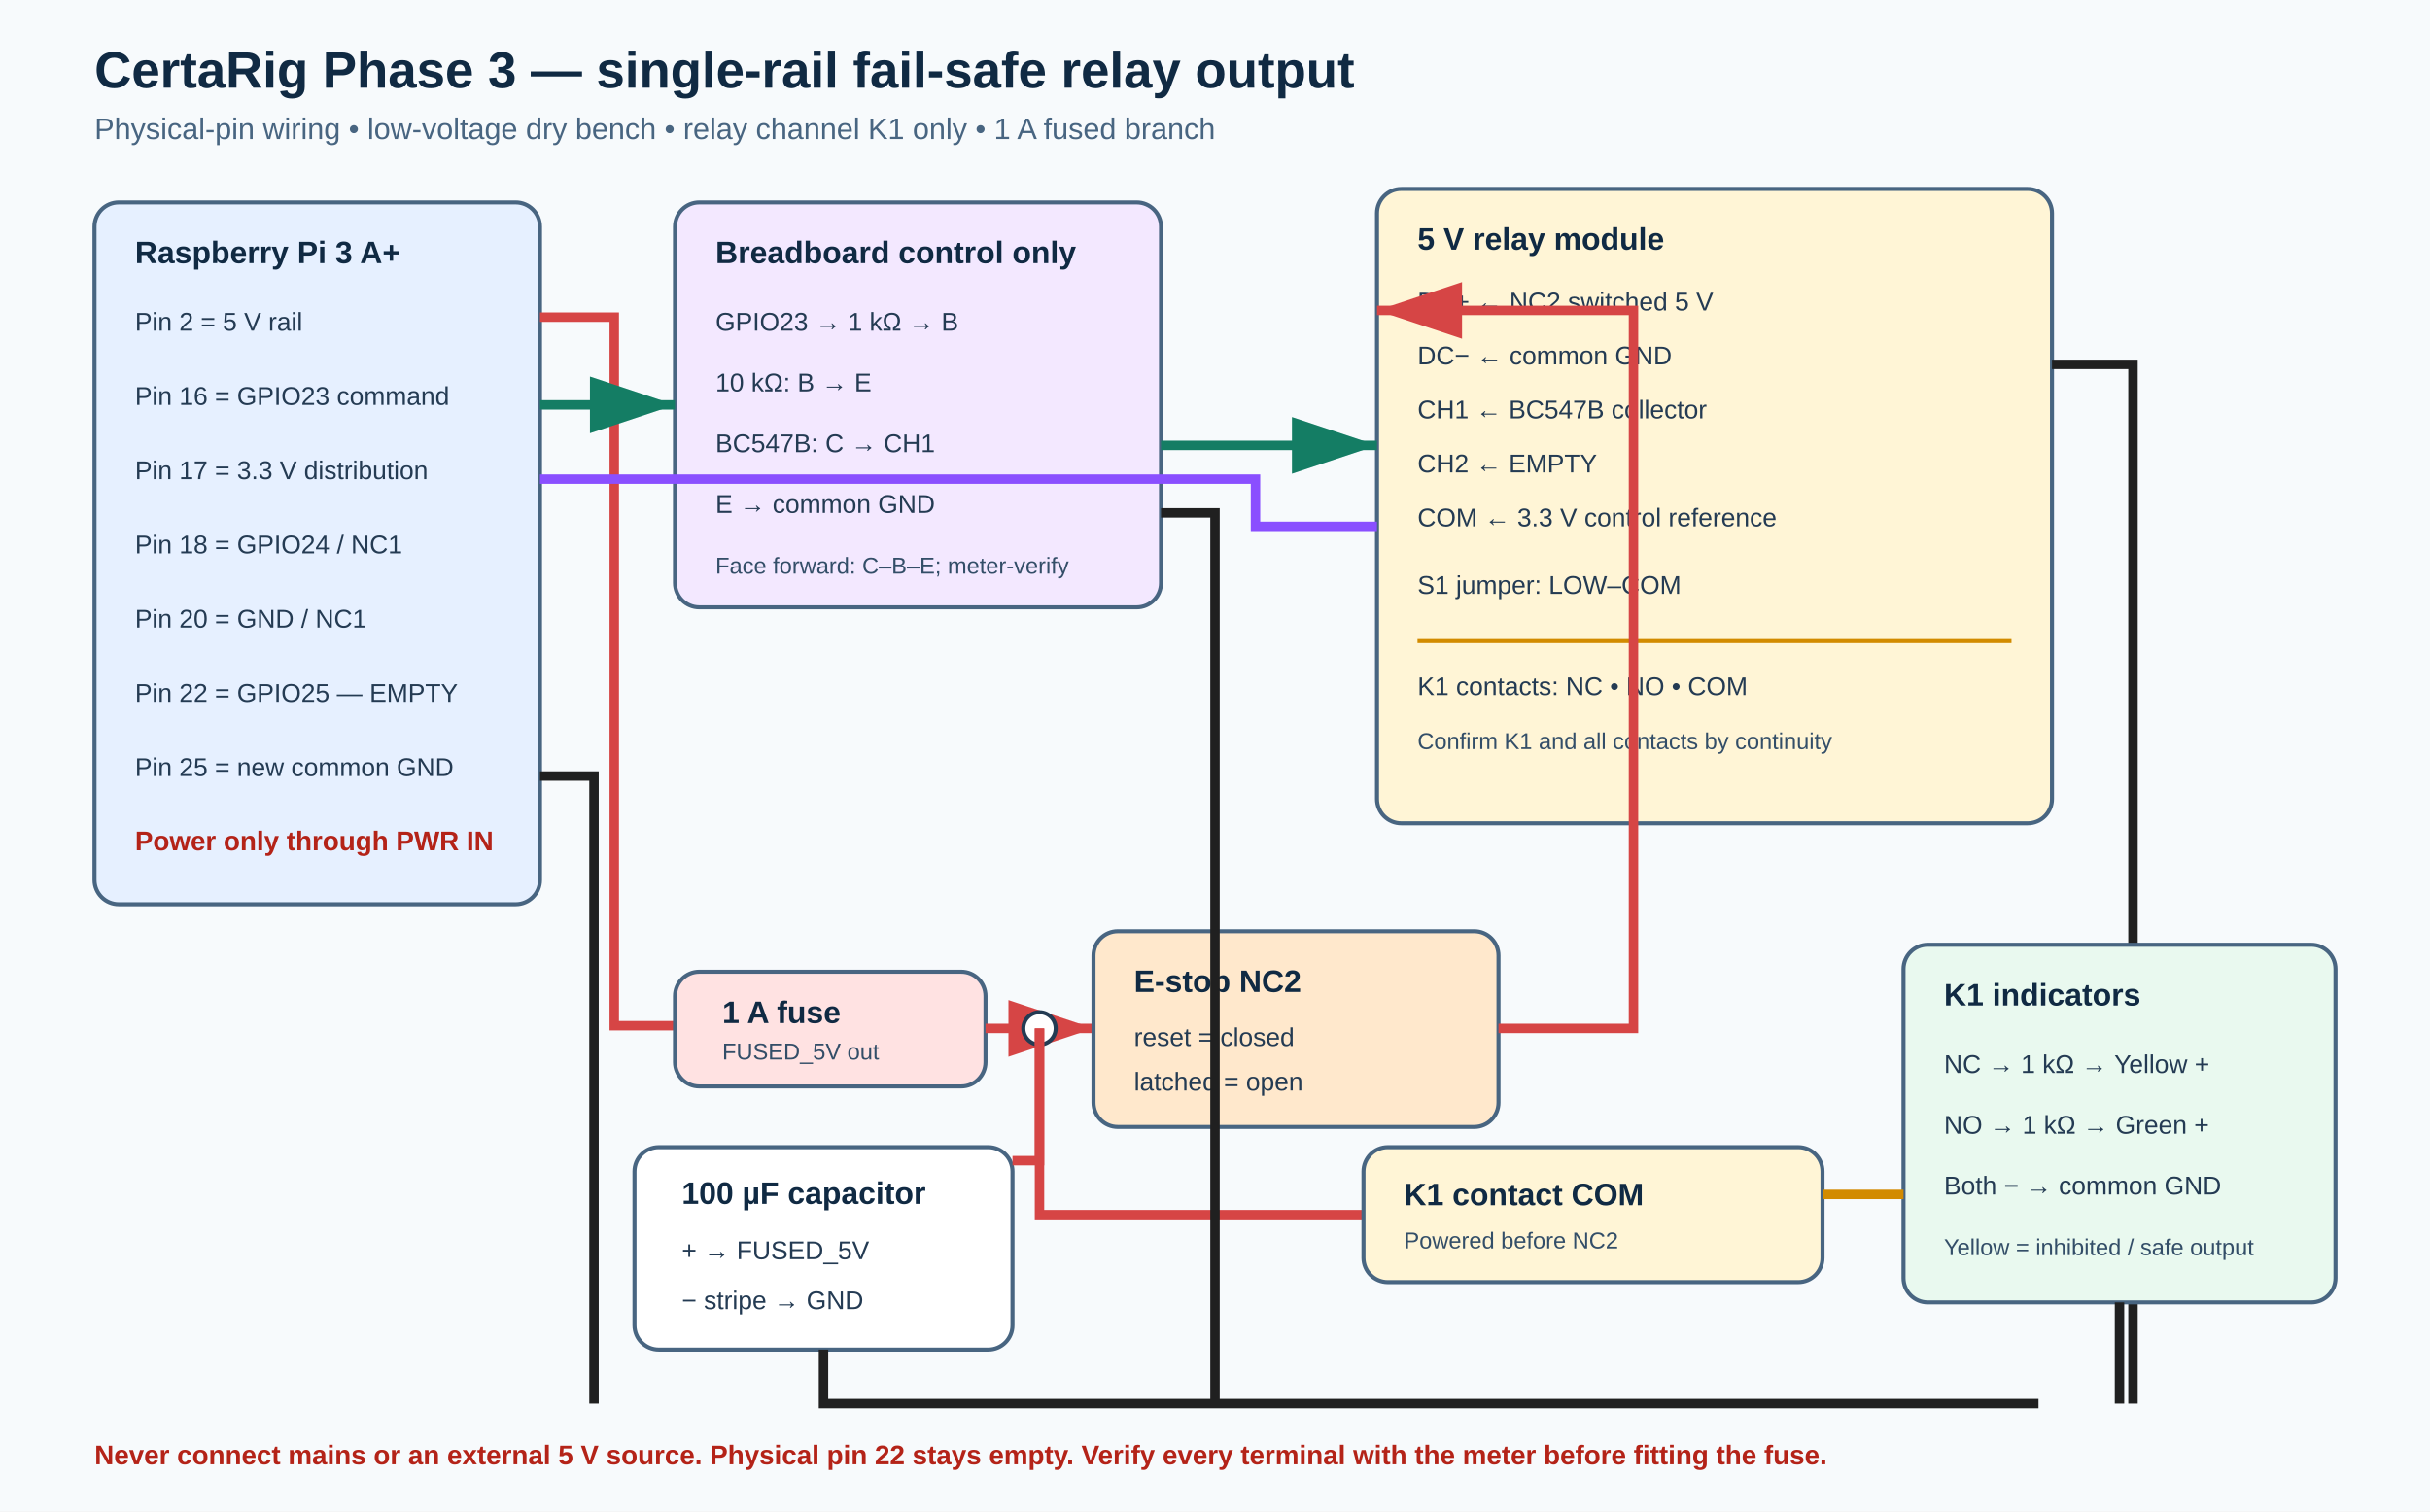
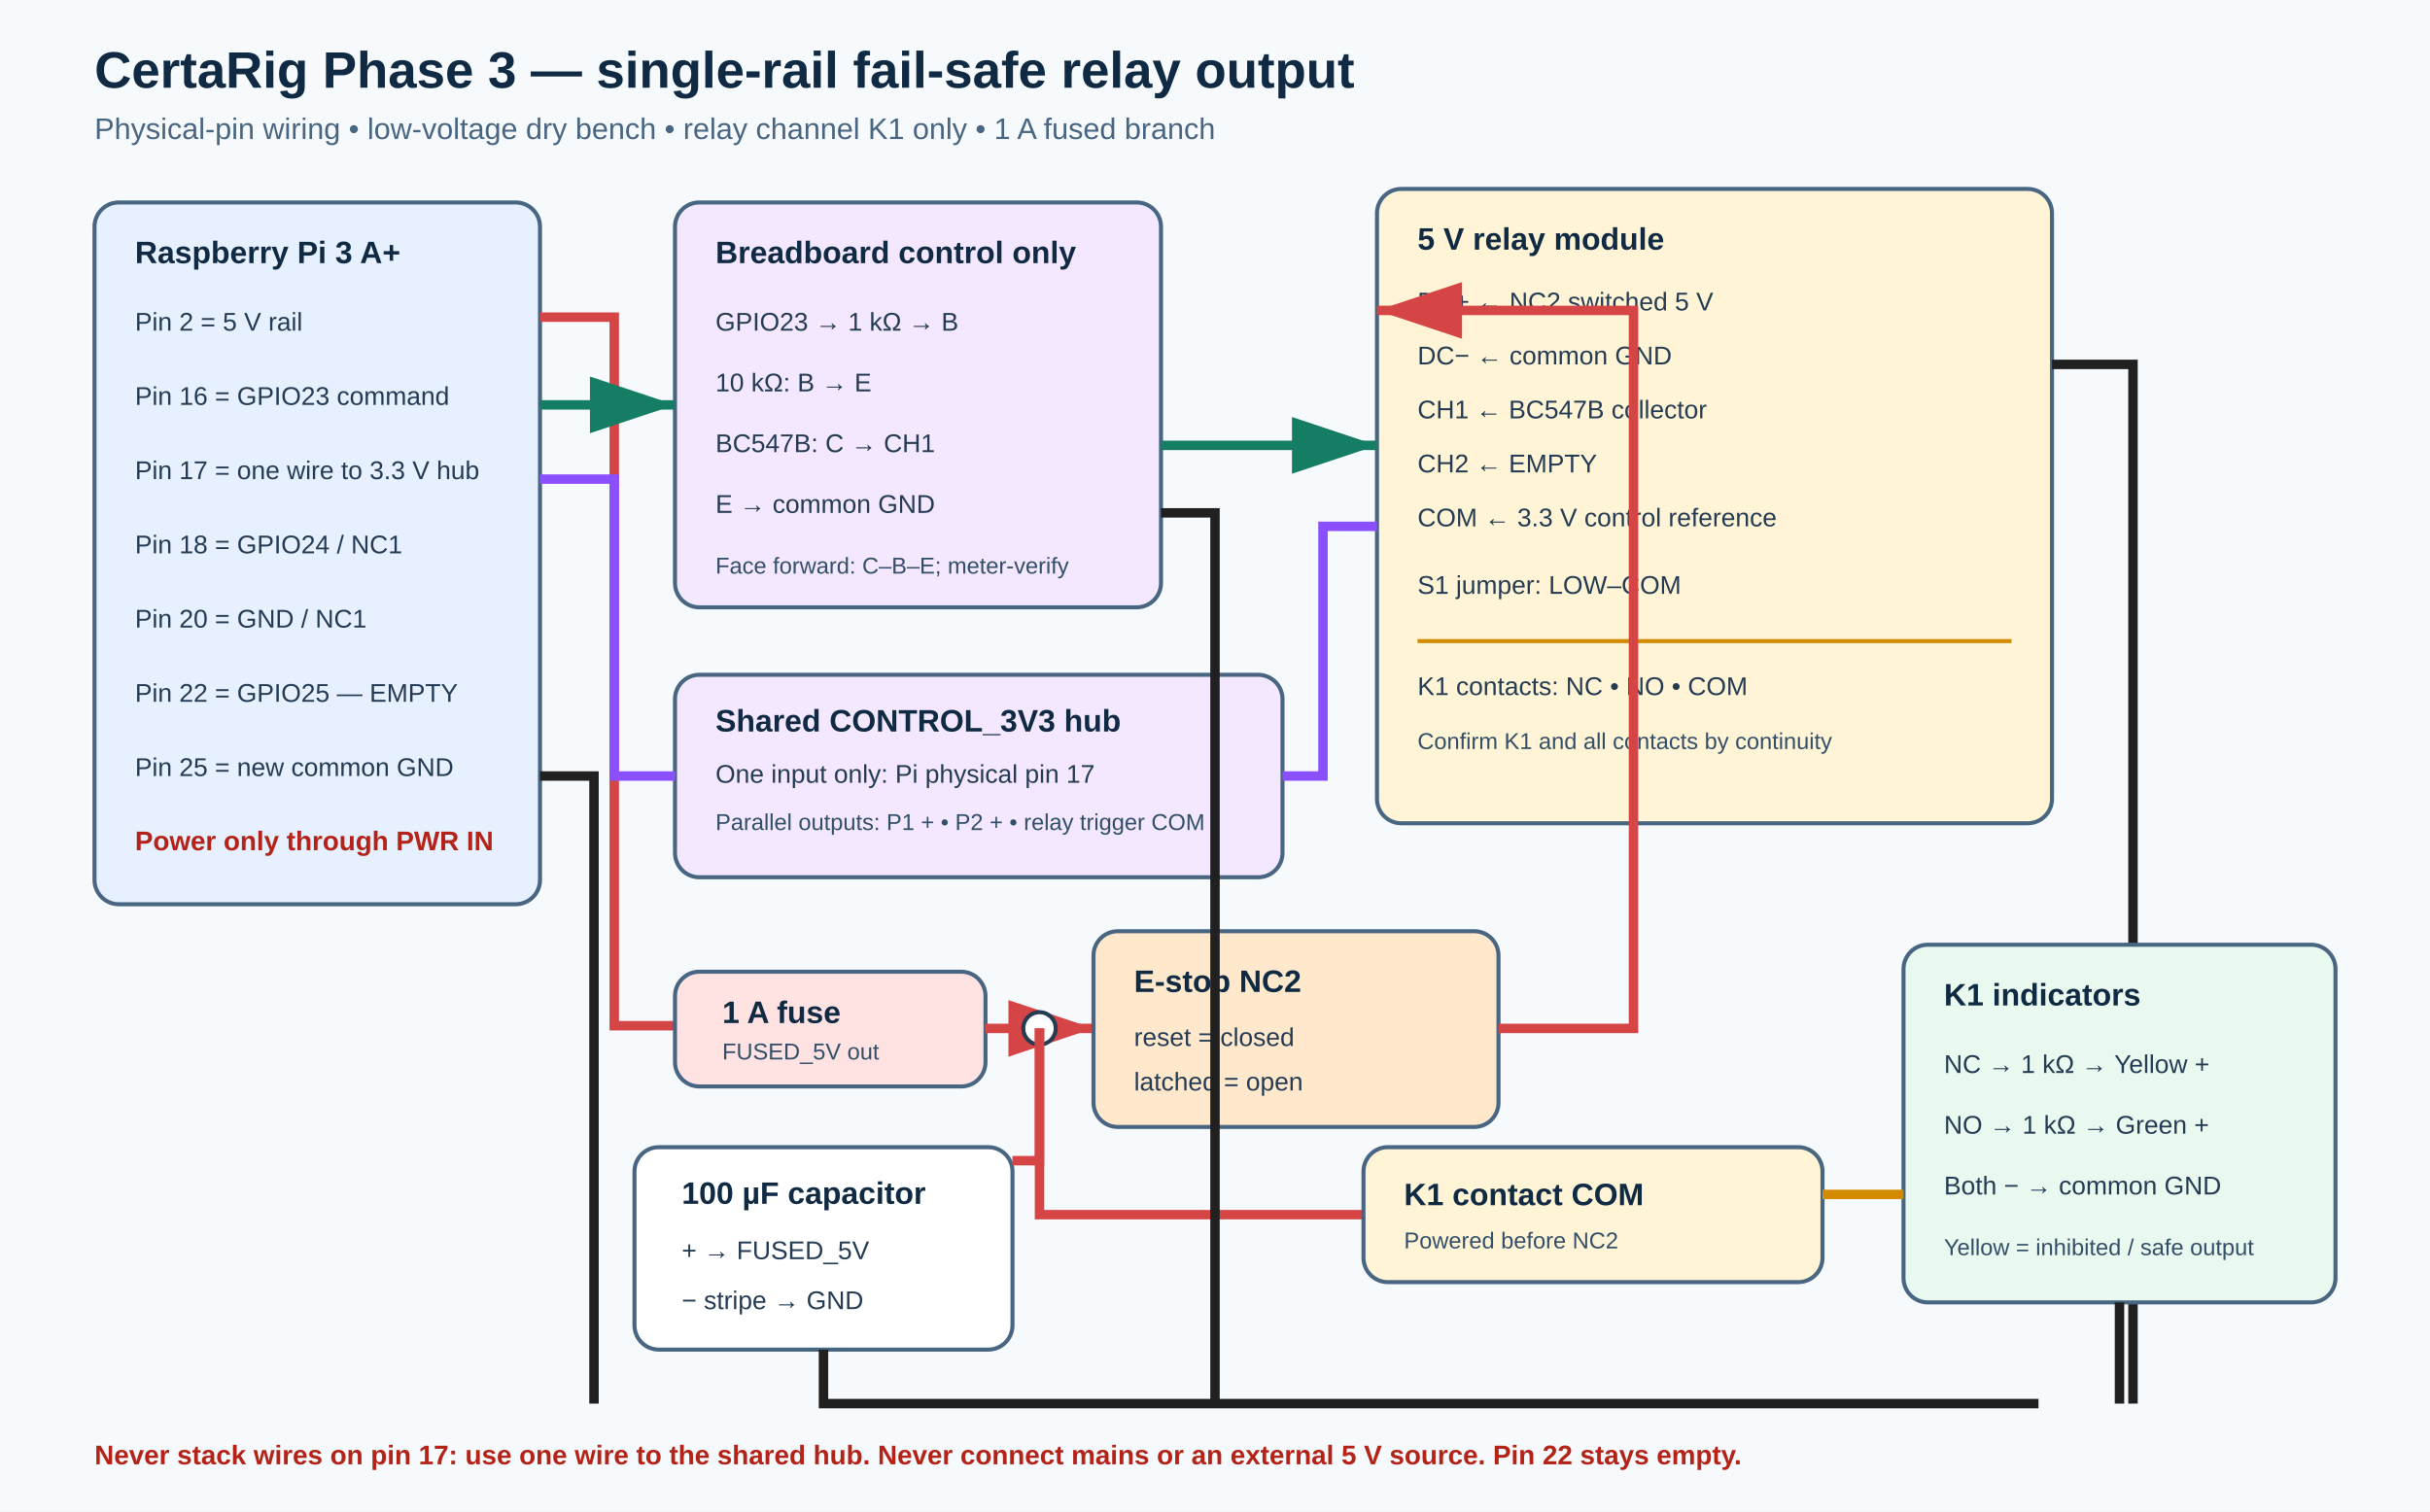
<svg xmlns="http://www.w3.org/2000/svg" width="1800" height="1120" viewBox="0 0 1800 1120">
  <defs>
    <style>
      .title{font:700 38px Arial,sans-serif;fill:#102a43}.sub{font:22px Arial,sans-serif;fill:#486581}.h{font:700 23px Arial,sans-serif;fill:#102a43}.t{font:19px Arial,sans-serif;fill:#243b53}.s{font:17px Arial,sans-serif;fill:#334e68}.box{stroke:#486581;stroke-width:3;rx:18;ry:18}.wire5{stroke:#d64545;stroke-width:7;fill:none}.wire3{stroke:#8a4fff;stroke-width:7;fill:none}.gnd{stroke:#202020;stroke-width:7;fill:none}.sig{stroke:#147d64;stroke-width:7;fill:none}.contact{stroke:#d28b00;stroke-width:7;fill:none}.dash{stroke-dasharray:14 10}.node{fill:#fff;stroke:#243b53;stroke-width:3}.warn{font:700 20px Arial,sans-serif;fill:#b42318}
    </style>
    <marker id="arrowRed" markerWidth="10" markerHeight="10" refX="9" refY="3" orient="auto">
      <path d="M0,0 L0,6 L9,3 z" fill="#d64545" />
    </marker>
    <marker id="arrowGreen" markerWidth="10" markerHeight="10" refX="9" refY="3" orient="auto">
      <path d="M0,0 L0,6 L9,3 z" fill="#147d64" />
    </marker>
  </defs>
  <rect width="1800" height="1120" fill="#f7fafc" />
  <text x="70" y="65" class="title">CertaRig Phase 3 — single-rail fail-safe relay output</text>
  <text x="70" y="103" class="sub">Physical-pin wiring • low-voltage dry bench • relay channel K1 only • 1 A fused branch</text>
  <rect x="70" y="150" width="330" height="520" class="box" fill="#e6f0ff" />
  <text x="100" y="195" class="h">Raspberry Pi 3 A+</text>
  <text x="100" y="245" class="t">Pin 2  = 5 V rail</text>
  <text x="100" y="300" class="t">Pin 16 = GPIO23 command</text>
-   <text x="100" y="355" class="t">Pin 17 = 3.3 V distribution</text>
+   <text x="100" y="355" class="t">Pin 17 = one wire to 3.3 V hub</text>
  <text x="100" y="410" class="t">Pin 18 = GPIO24 / NC1</text>
  <text x="100" y="465" class="t">Pin 20 = GND / NC1</text>
  <text x="100" y="520" class="t">Pin 22 = GPIO25 — EMPTY</text>
  <text x="100" y="575" class="t">Pin 25 = new common GND</text>
  <text x="100" y="630" class="warn">Power only through PWR IN</text>
  <rect x="500" y="150" width="360" height="300" class="box" fill="#f3e8ff" />
  <text x="530" y="195" class="h">Breadboard control only</text>
  <text x="530" y="245" class="t">GPIO23 → 1 kΩ → B</text>
  <text x="530" y="290" class="t">10 kΩ: B → E</text>
  <text x="530" y="335" class="t">BC547B: C → CH1</text>
  <text x="530" y="380" class="t">E → common GND</text>
  <text x="530" y="425" class="s">Face forward: C–B–E; meter-verify</text>
+   <rect x="500" y="500" width="450" height="150" class="box" fill="#f3e8ff" />
+   <text x="530" y="542" class="h">Shared CONTROL_3V3 hub</text>
+   <text x="530" y="580" class="t">One input only: Pi physical pin 17</text>
+   <text x="530" y="615" class="s">Parallel outputs: P1 + • P2 + • relay trigger COM</text>
  <rect x="1020" y="140" width="500" height="470" class="box" fill="#fff5d6" />
  <text x="1050" y="185" class="h">5 V relay module</text>
  <text x="1050" y="230" class="t">DC+  ← NC2 switched 5 V</text>
  <text x="1050" y="270" class="t">DC−  ← common GND</text>
  <text x="1050" y="310" class="t">CH1  ← BC547B collector</text>
  <text x="1050" y="350" class="t">CH2  ← EMPTY</text>
  <text x="1050" y="390" class="t">COM ← 3.3 V control reference</text>
  <text x="1050" y="440" class="t">S1 jumper: LOW–COM</text>
  <line x1="1050" y1="475" x2="1490" y2="475" stroke="#d28b00" stroke-width="3" />
  <text x="1050" y="515" class="t">K1 contacts: NC • NO • COM</text>
  <text x="1050" y="555" class="s">Confirm K1 and all contacts by continuity</text>
  <path d="M400 235 H455 V760 H500" class="wire5" />
  <rect x="500" y="720" width="230" height="85" class="box" fill="#ffe2e2" />
  <text x="535" y="758" class="h">1 A fuse</text>
  <text x="535" y="785" class="s">FUSED_5V out</text>
  <path d="M730 762 H810" class="wire5" marker-end="url(#arrowRed)" />
  <rect x="810" y="690" width="300" height="145" class="box" fill="#ffe8cc" />
  <text x="840" y="735" class="h">E-stop NC2</text>
  <text x="840" y="775" class="t">reset = closed</text>
  <text x="840" y="808" class="t">latched = open</text>
  <path d="M1110 762 H1210 V230 H1020" class="wire5" marker-end="url(#arrowRed)" />
  <circle cx="770" cy="762" r="12" class="node" />
  <path d="M770 762 V900 H1010" class="wire5" />
  <rect x="1010" y="850" width="340" height="100" class="box" fill="#fff5d6" />
  <text x="1040" y="893" class="h">K1 contact COM</text>
  <text x="1040" y="925" class="s">Powered before NC2</text>
  <rect x="470" y="850" width="280" height="150" class="box" fill="#ffffff" />
  <text x="505" y="892" class="h">100 µF capacitor</text>
  <text x="505" y="933" class="t">+ → FUSED_5V</text>
  <text x="505" y="970" class="t">− stripe → GND</text>
  <path d="M770 762 V860 H750" class="wire5" />
  <path d="M610 1000 V1040 H1510" class="gnd" />
  <path d="M400 300 H500" class="sig" marker-end="url(#arrowGreen)" />
  <path d="M860 330 H1020" class="sig" marker-end="url(#arrowGreen)" />
-   <path d="M400 355 H930 V390 H1020" class="wire3" />
+   <path d="M400 355 H455 V575 H500" class="wire3" />
+   <path d="M950 575 H980 V390 H1020" class="wire3" />
  <path d="M400 575 H440 V1040" class="gnd" />
  <path d="M860 380 H900 V1040" class="gnd" />
  <path d="M1520 270 H1580 V1040" class="gnd" />
  <rect x="1410" y="700" width="320" height="265" class="box" fill="#e9f9ef" />
  <text x="1440" y="745" class="h">K1 indicators</text>
  <text x="1440" y="795" class="t">NC → 1 kΩ → Yellow +</text>
  <text x="1440" y="840" class="t">NO → 1 kΩ → Green +</text>
  <text x="1440" y="885" class="t">Both − → common GND</text>
  <text x="1440" y="930" class="s">Yellow = inhibited / safe output</text>
  <path d="M1350 885 H1410" class="contact" />
  <path d="M1570 965 V1040" class="gnd" />
-   <text x="70" y="1085" class="warn">Never connect mains or an external 5 V source. Physical pin 22 stays empty. Verify every terminal with the meter before fitting the fuse.</text>
+   <text x="70" y="1085" class="warn">Never stack wires on pin 17: use one wire to the shared hub. Never connect mains or an external 5 V source. Pin 22 stays empty.</text>
</svg>
